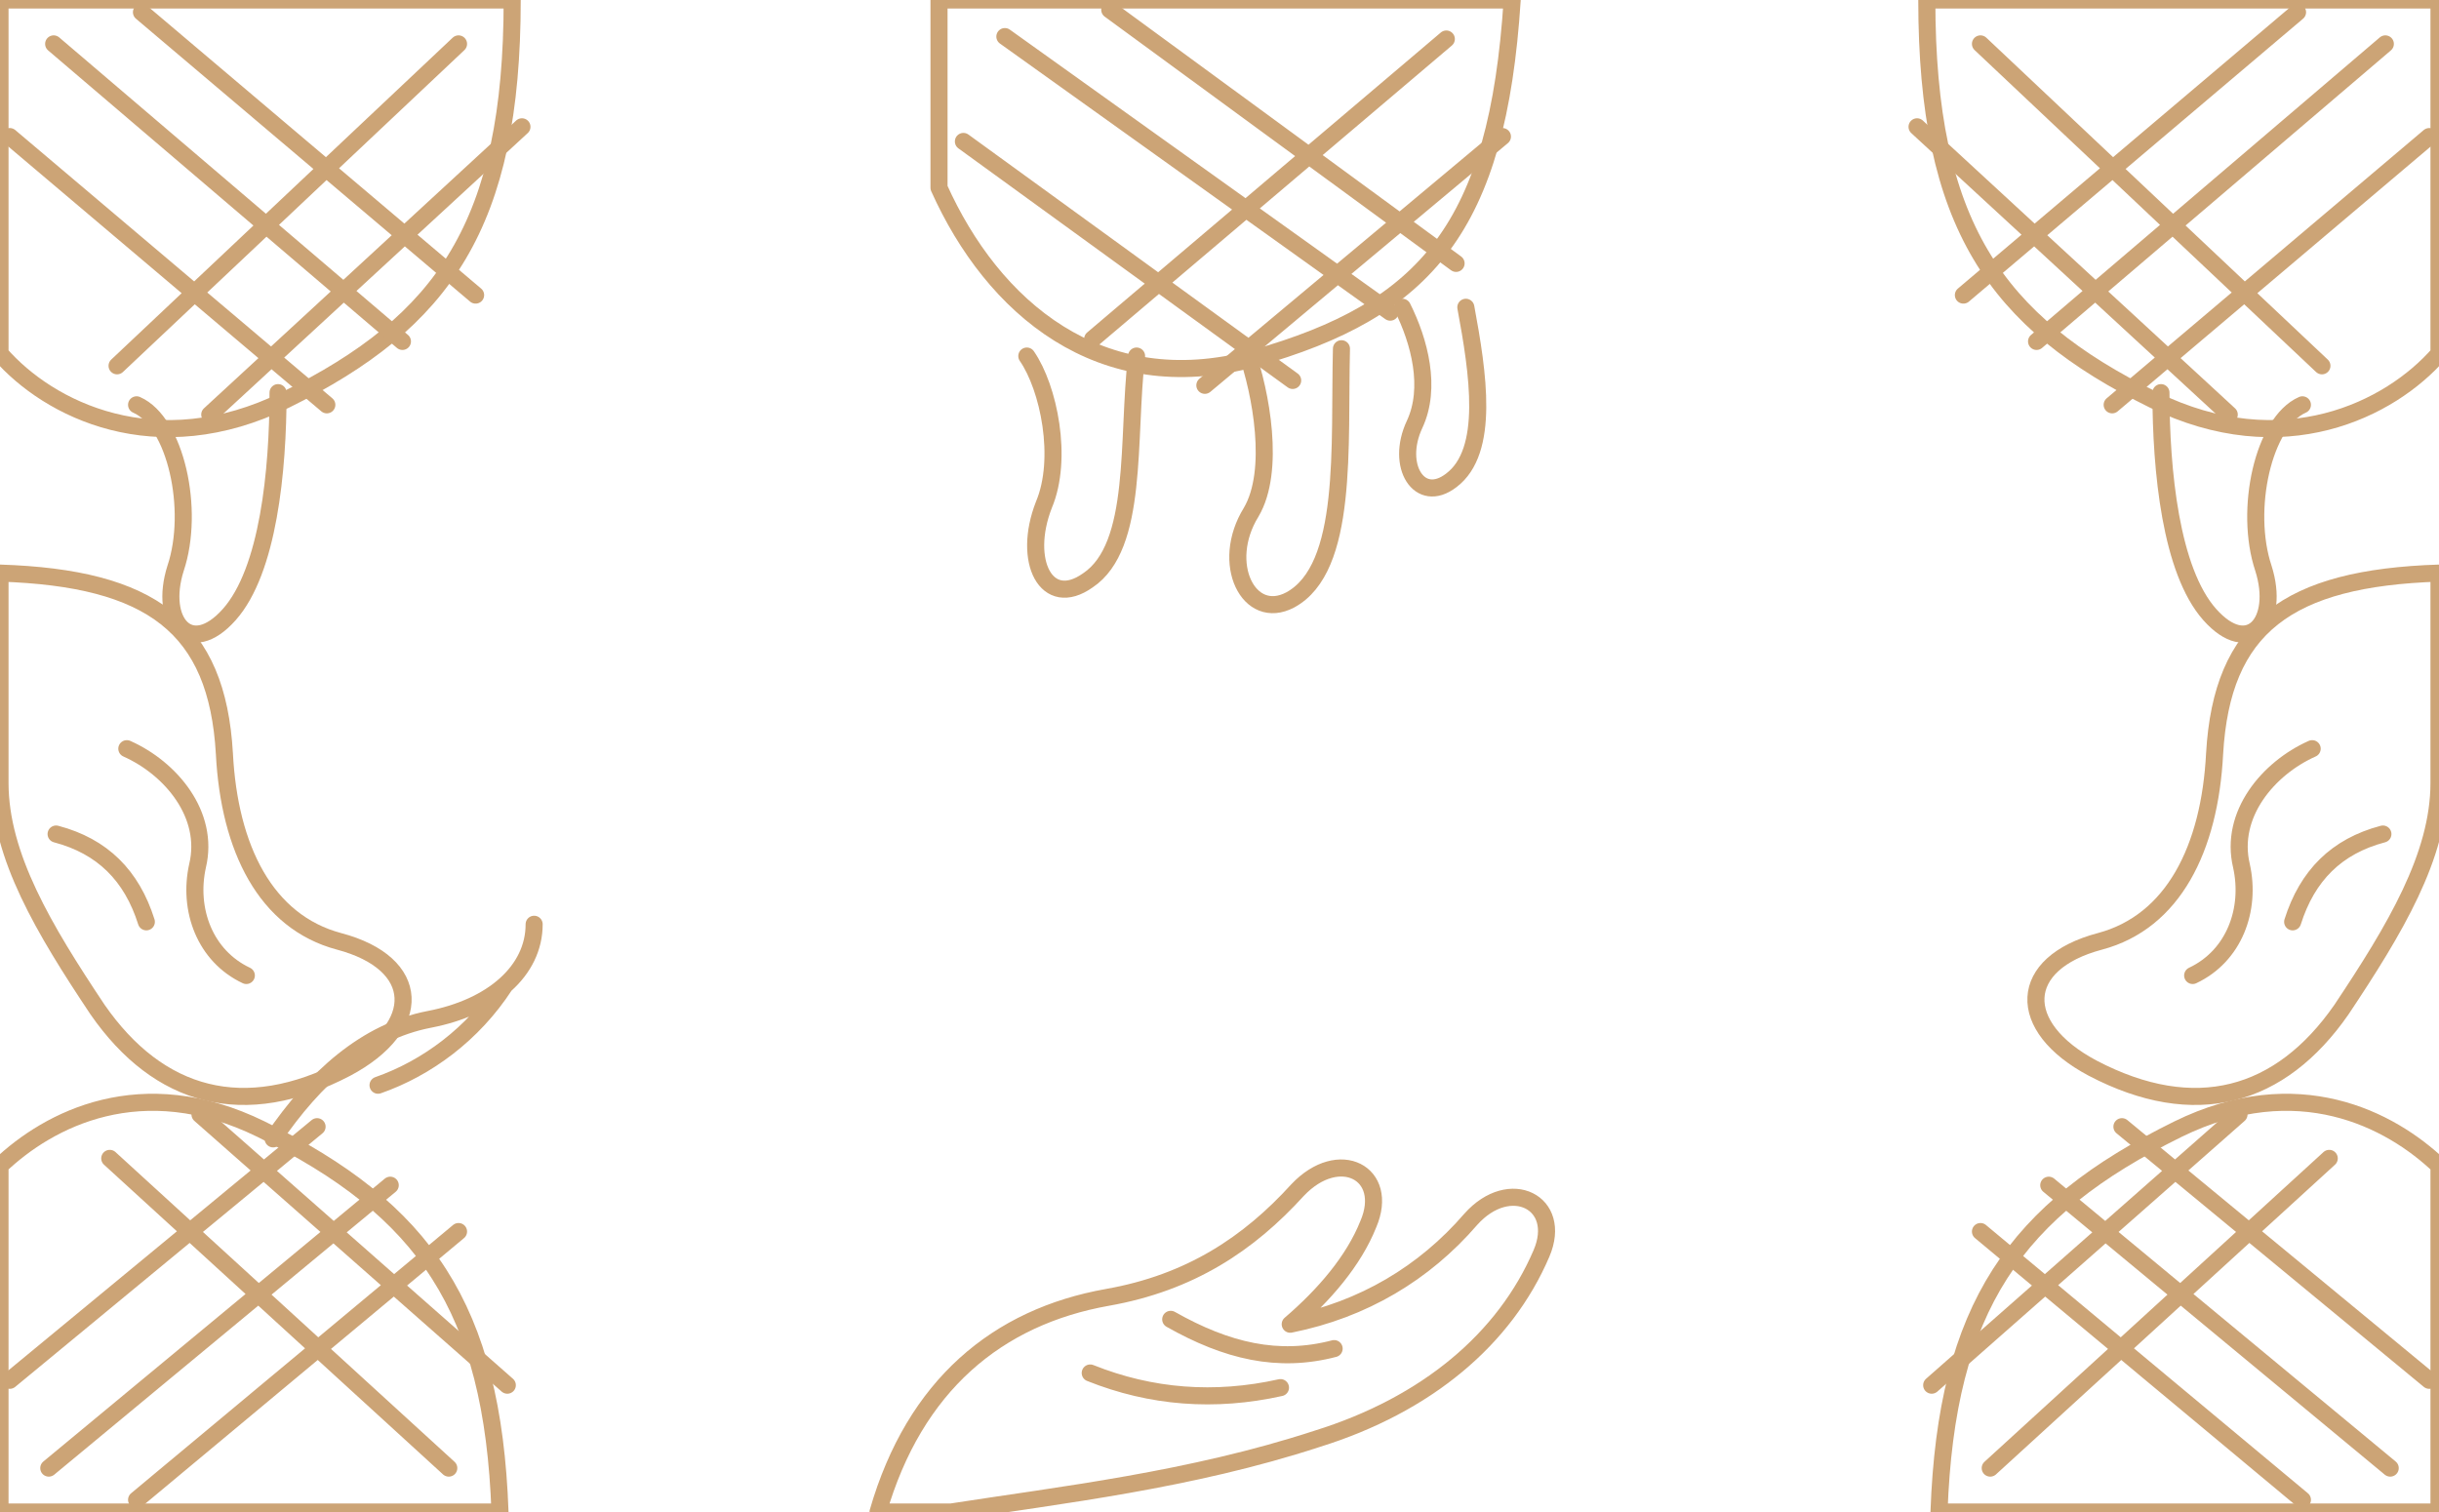
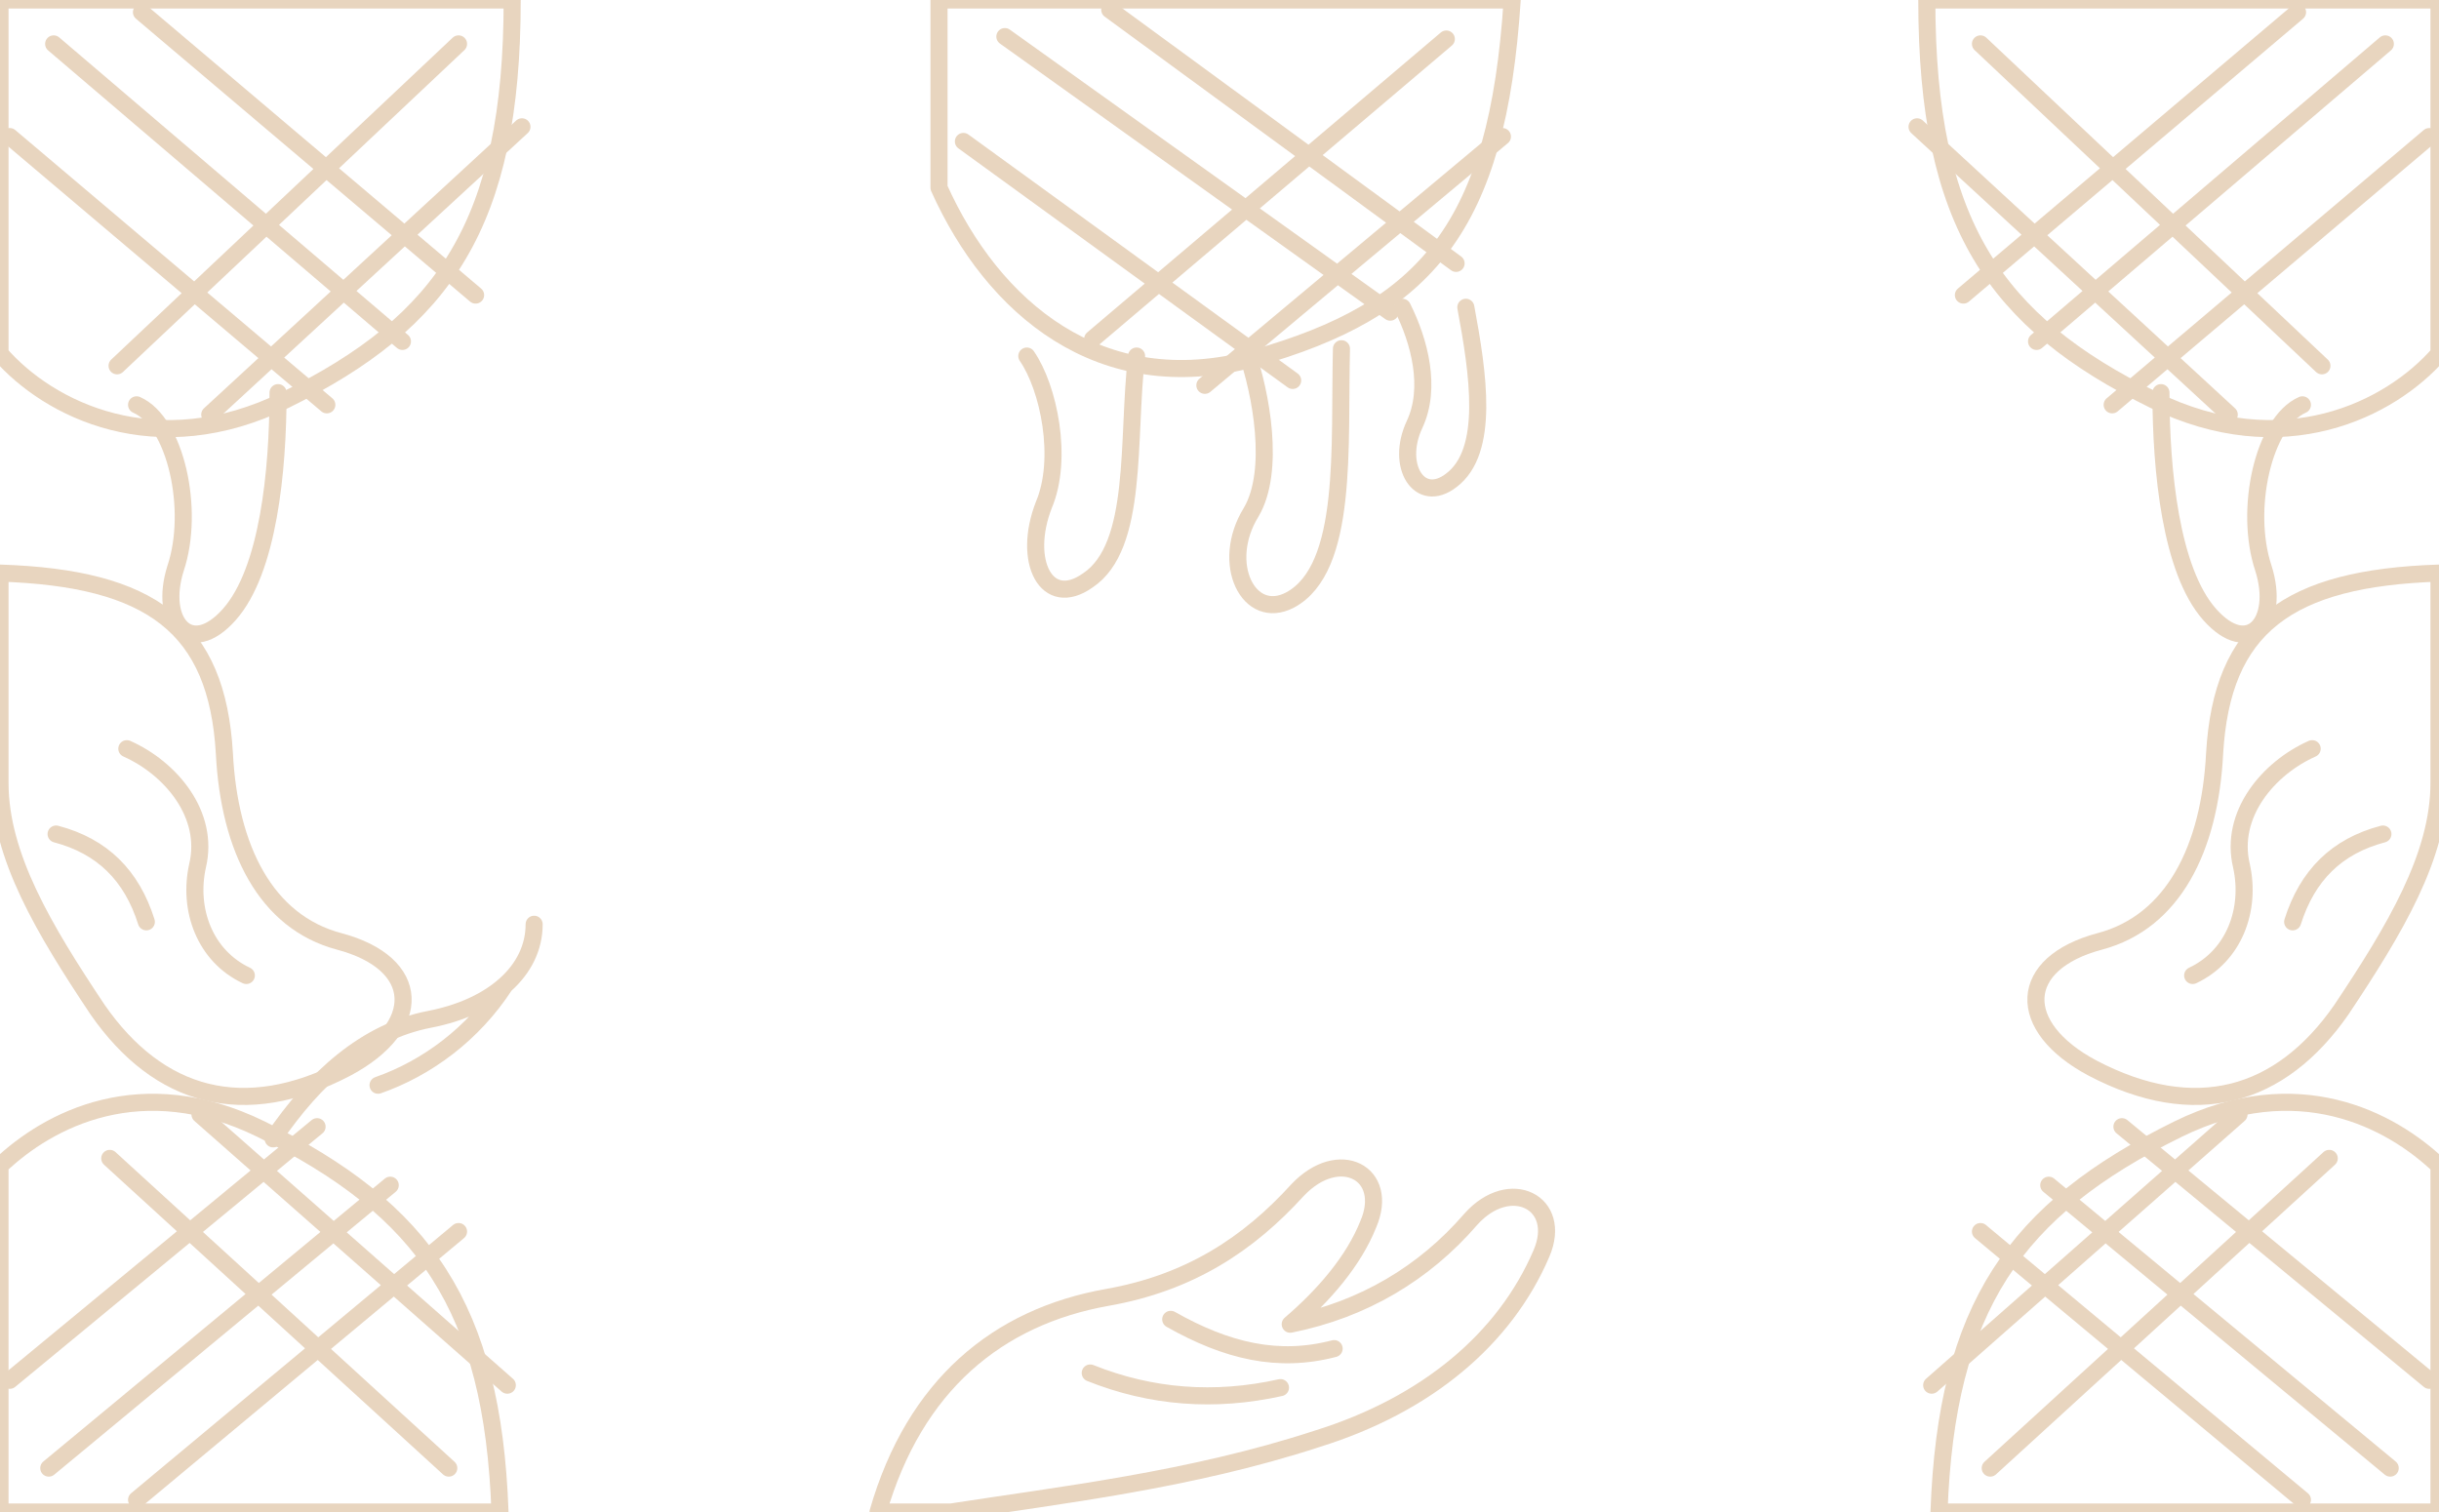
<svg xmlns="http://www.w3.org/2000/svg" viewBox="0 0 1000 620">
-   <g fill="none" stroke="#c79a67" stroke-width="7" stroke-linecap="round" stroke-linejoin="round" opacity=".9">
+   <g fill="none" stroke="#c79a67" stroke-width="7" stroke-linecap="round" stroke-linejoin="round" opacity=".42">
    <path d="M0 0h210c0 92-28 132-93 164C64 190 20 168 0 145z" />
    <path d="M22 18l143 122M58 5l137 116M4 56l130 110M188 18L48 150M214 52L86 170" />
    <path d="M114 161c0 32-4 73-20 91-16 18-29 3-22-19 8-24 0-60-16-67" />
    <path d="M385 0h235c-6 93-35 127-106 147-63 17-107-21-129-70z" />
    <path d="M412 15l158 113M455 4l142 104M395 58l135 98M593 16L448 139M616 56L494 158" />
    <path d="M466 146c-4 34 1 78-20 92-17 12-27-8-18-31 8-19 2-48-7-61M550 143c-1 40 3 90-21 103-17 9-29-15-16-36 10-17 4-49-2-66M601 126c5 27 10 59-6 71-13 10-23-6-15-23 7-15 2-34-5-48" />
    <g transform="translate(1000 0) scale(-1 1)">
      <path d="M0 0h210c0 92-28 132-93 164C64 190 20 168 0 145z" />
      <path d="M22 18l143 122M58 5l137 116M4 56l130 110M188 18L48 150M214 52L86 170" />
      <path d="M114 161c0 32-4 73-20 91-16 18-29 3-22-19 8-24 0-60-16-67" />
    </g>
    <path d="M0 235c62 2 89 22 92 74 2 39 17 69 47 77 34 9 35 35 3 52-42 22-77 12-102-24C18 381 0 351 0 321z" />
    <path d="M52 307c18 8 34 27 29 48-4 18 3 37 20 45M23 342c19 5 31 17 37 36" />
    <g transform="translate(1000 0) scale(-1 1)">
      <path d="M0 235c62 2 89 22 92 74 2 39 17 69 47 77 34 9 35 35 3 52-42 22-77 12-102-24C18 381 0 351 0 321z" />
      <path d="M52 307c18 8 34 27 29 48-4 18 3 37 20 45M23 342c19 5 31 17 37 36" />
    </g>
    <g transform="translate(0 620) scale(1 -1)">
      <path d="M0 0h205c-3 84-31 124-98 157C58 181 20 161 0 142z" />
      <path d="M20 18l140 116M56 5l132 110M4 54l126 104M184 18L45 145M208 52L82 163" />
      <path d="M112 153c17 25 38 44 64 49 26 5 43 20 43 39M155 175c20 7 39 21 52 41" />
    </g>
    <path d="M360 620c15-52 49-80 94-88 34-6 58-22 78-44 17-18 38-7 29 14-6 15-18 29-32 41 30-6 55-21 74-43 16-18 38-7 29 14-15 35-47 62-92 76-52 17-105 23-150 30z" />
    <path d="M480 541c23 13 44 18 67 12M447 563c25 10 51 12 78 6" />
    <g transform="translate(1000 620) scale(-1 -1)">
      <path d="M0 0h205c-3 84-31 124-98 157C58 181 20 161 0 142z" />
      <path d="M20 18l140 116M56 5l132 110M4 54l126 104M184 18L45 145M208 52L82 163" />
    </g>
  </g>
</svg>
